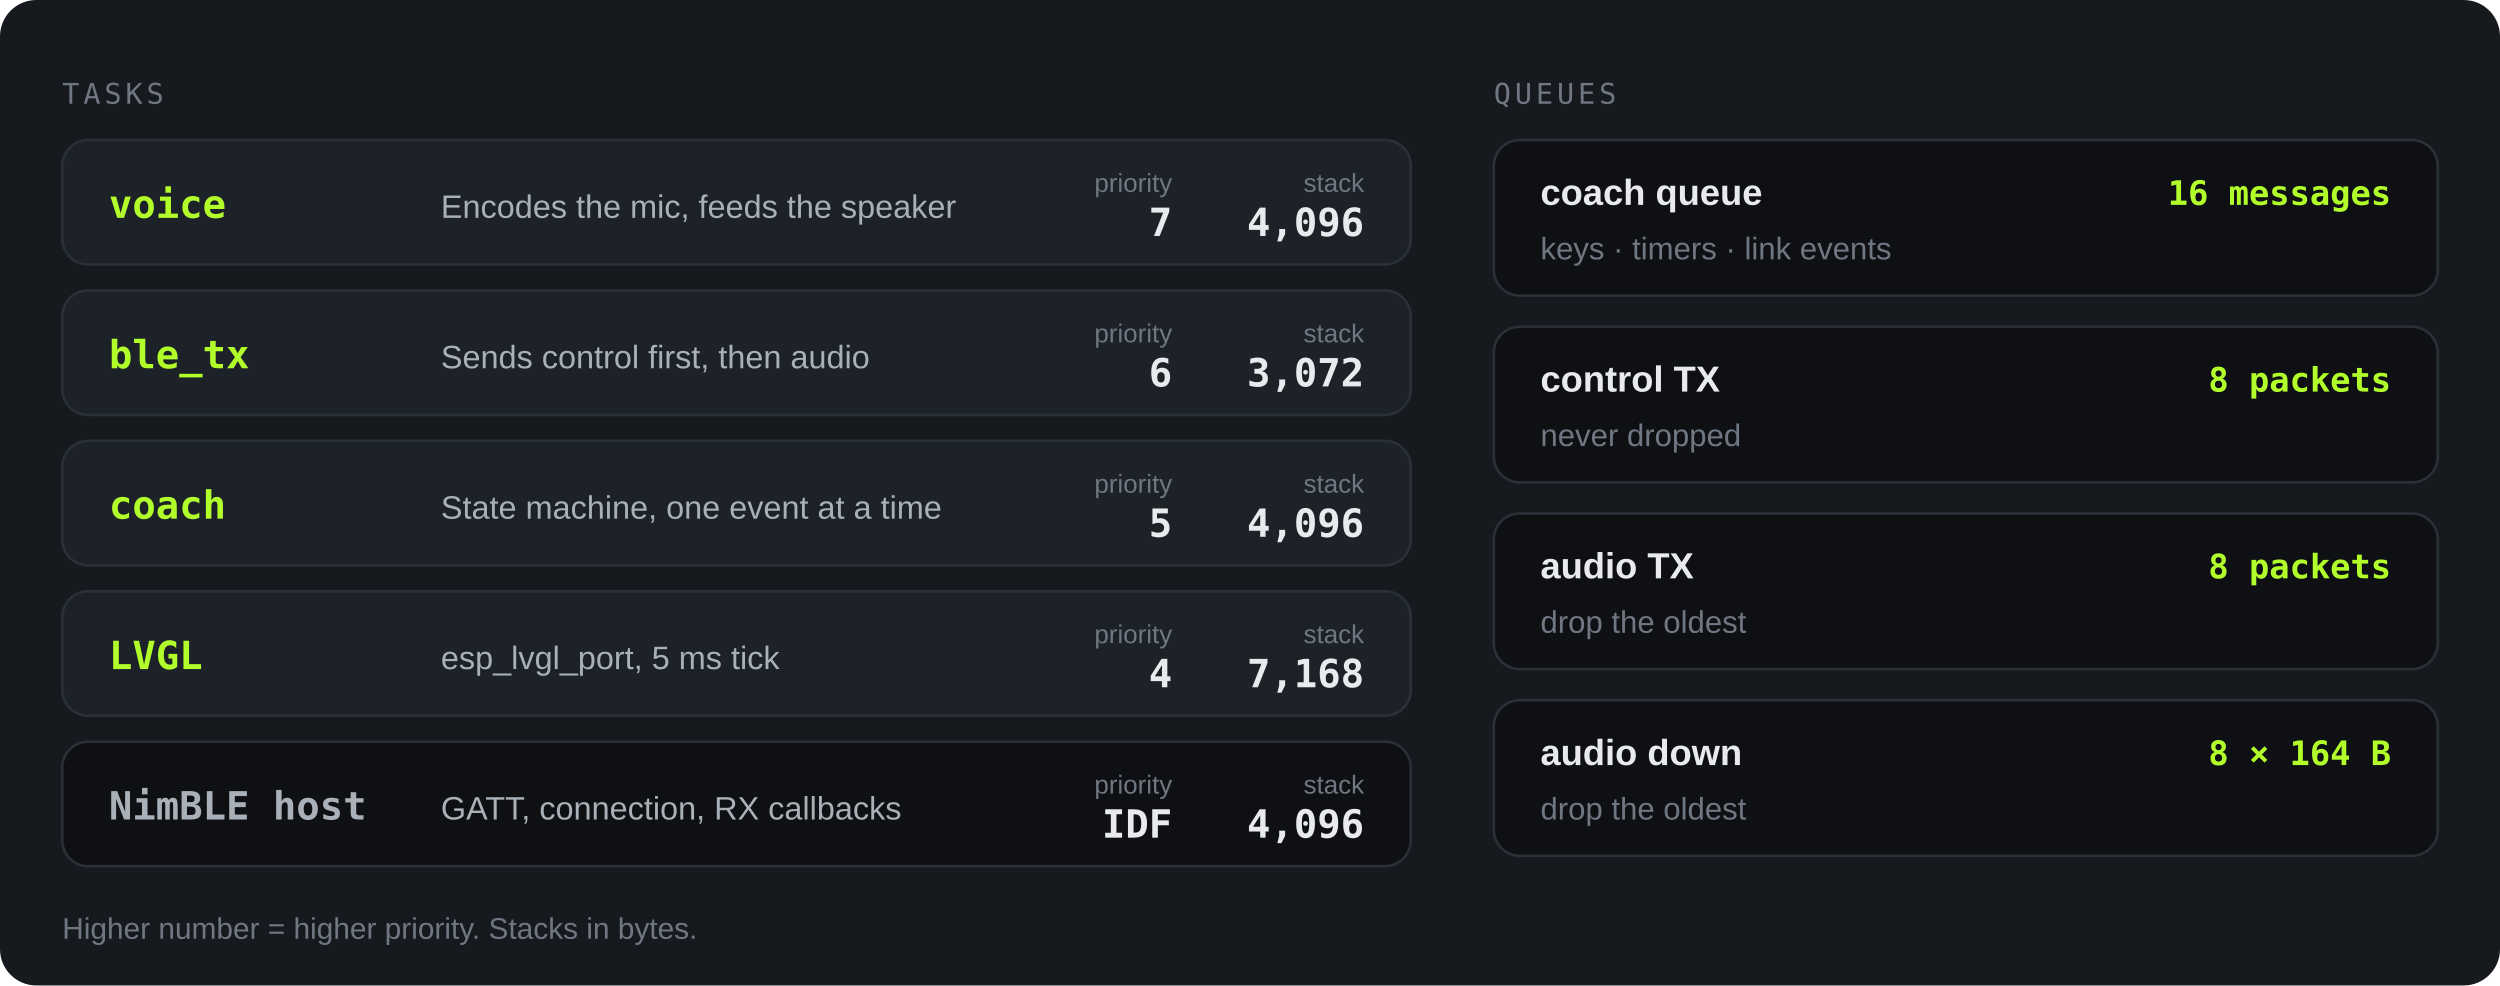
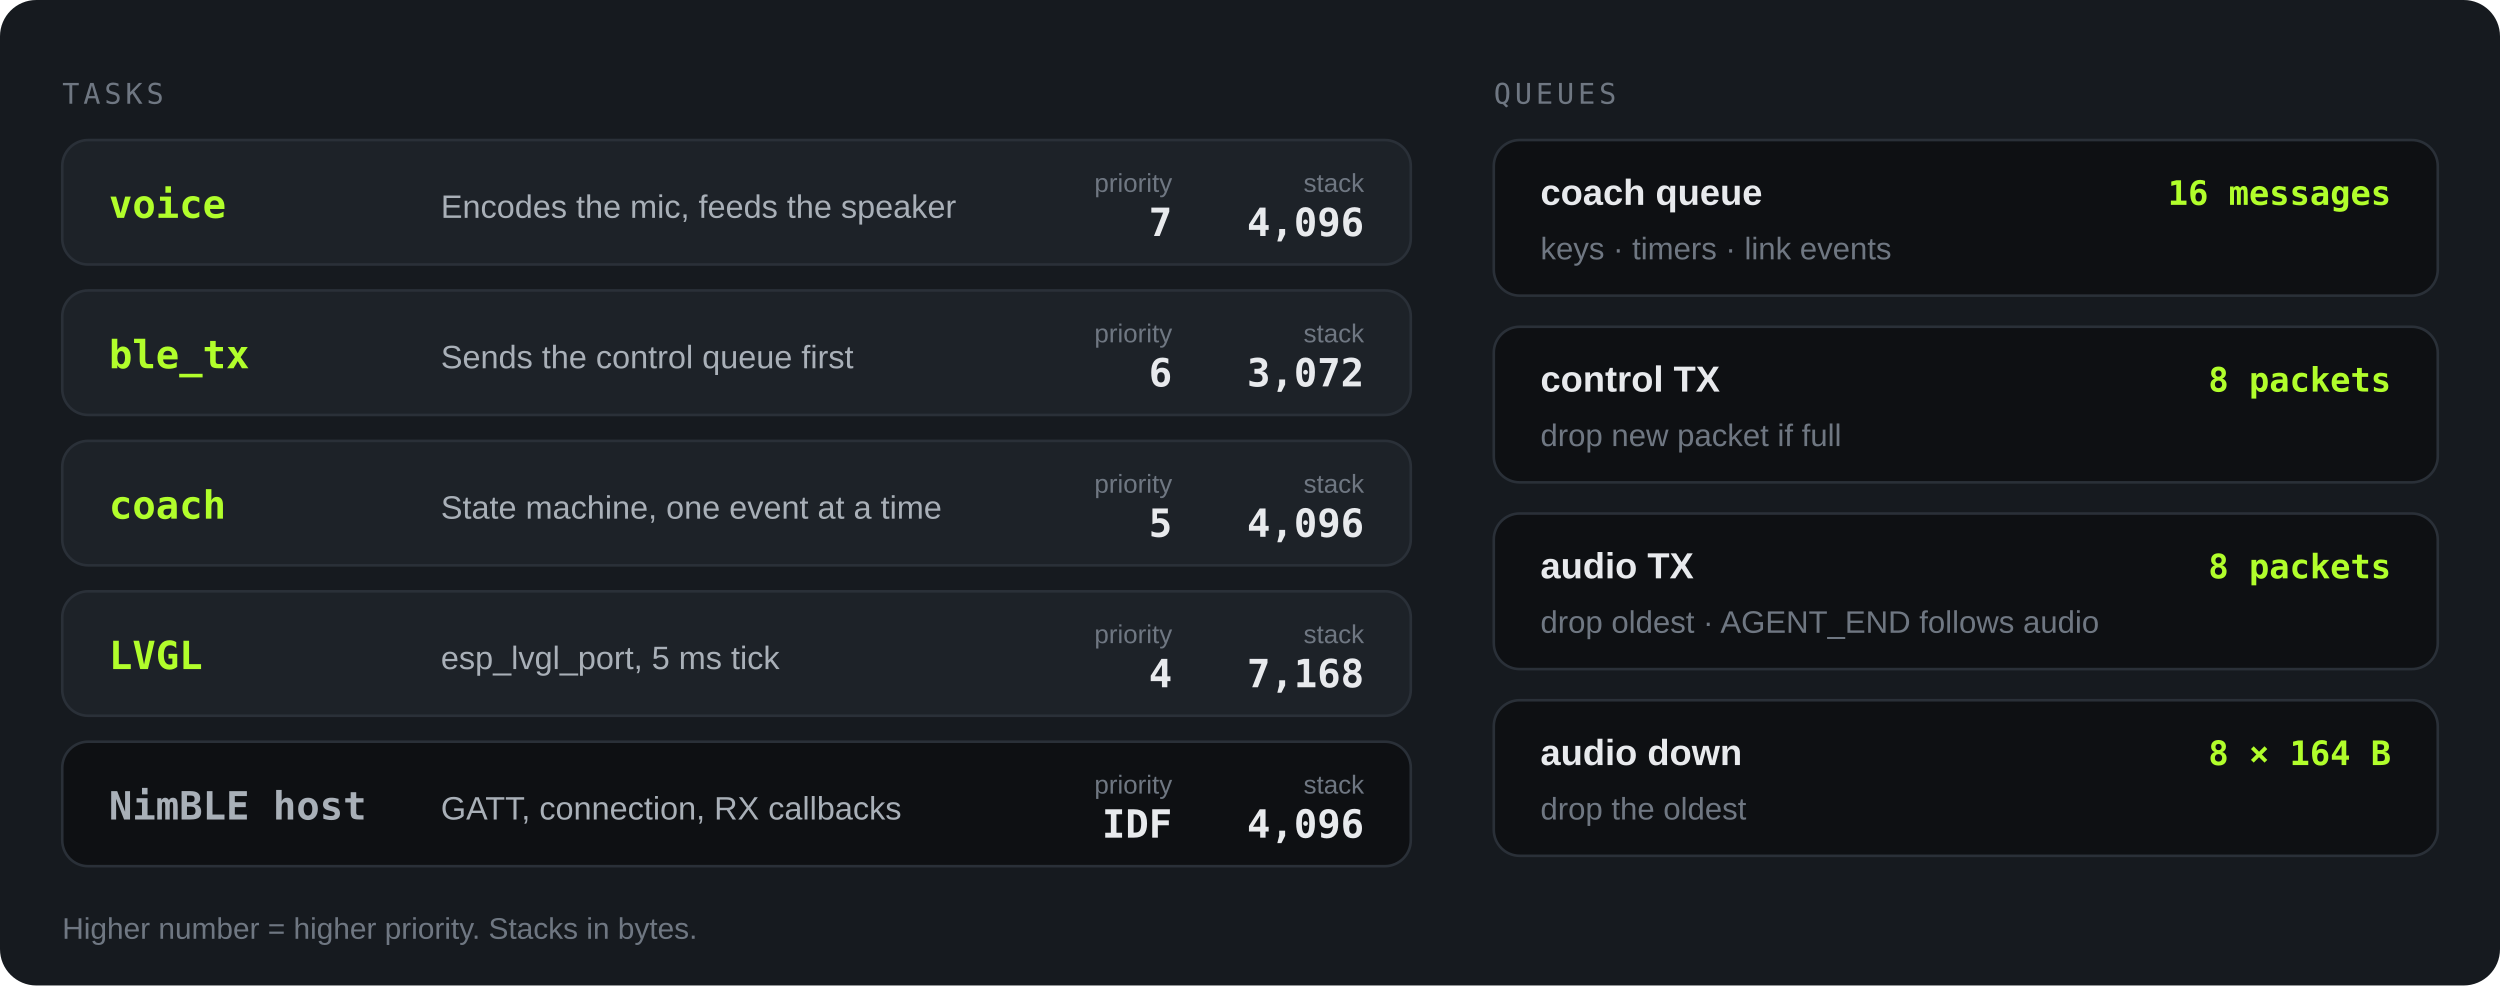
<svg xmlns="http://www.w3.org/2000/svg" viewBox="0 0 964 380" width="964" height="380" role="img" aria-label="Tasks, priorities, stacks, and queues" font-family="-apple-system, 'PingFang SC', 'Noto Sans SC', 'Helvetica Neue', Arial, sans-serif">
  <defs>
    <marker id="ah" viewBox="0 0 10 10" refX="9" refY="5" markerWidth="7" markerHeight="7" orient="auto-start-reverse">
      <path d="M0,0 L10,5 L0,10 z" fill="#b1fe2b" />
    </marker>
    <marker id="ag" viewBox="0 0 10 10" refX="9" refY="5" markerWidth="7" markerHeight="7" orient="auto-start-reverse">
      <path d="M0,0 L10,5 L0,10 z" fill="#a9b0b8" />
    </marker>
  </defs>
  <rect width="964" height="380" rx="14" fill="#161a1f" />
  <text x="24" y="40" font-size="11" fill="#6f7782" font-weight="400" text-anchor="start" font-family="'SF Mono', Menlo, Consolas, monospace" letter-spacing="1.5">TASKS</text>
  <rect x="24" y="54" width="520" height="48" rx="10" fill="#1d2228" stroke="#2a3038" />
  <text x="42" y="84" font-size="15" fill="#b1fe2b" font-weight="700" text-anchor="start" font-family="'SF Mono', Menlo, Consolas, monospace">voice</text>
  <text x="170" y="84" font-size="12.5" fill="#a9b0b8" font-weight="400" text-anchor="start">Encodes the mic, feeds the speaker</text>
  <text x="452" y="74" font-size="10" fill="#6f7782" font-weight="400" text-anchor="end">priority</text>
  <text x="452" y="91" font-size="15" fill="#e8eaed" font-weight="700" text-anchor="end" font-family="'SF Mono', Menlo, Consolas, monospace">7</text>
  <text x="526" y="74" font-size="10" fill="#6f7782" font-weight="400" text-anchor="end">stack</text>
  <text x="526" y="91" font-size="15" fill="#e8eaed" font-weight="700" text-anchor="end" font-family="'SF Mono', Menlo, Consolas, monospace">4,096</text>
  <rect x="24" y="112" width="520" height="48" rx="10" fill="#1d2228" stroke="#2a3038" />
  <text x="42" y="142" font-size="15" fill="#b1fe2b" font-weight="700" text-anchor="start" font-family="'SF Mono', Menlo, Consolas, monospace">ble_tx</text>
-   <text x="170" y="142" font-size="12.5" fill="#a9b0b8" font-weight="400" text-anchor="start">Sends control first, then audio</text>
+   <text x="170" y="142" font-size="12.5" fill="#a9b0b8" font-weight="400" text-anchor="start">Sends the control queue first</text>
  <text x="452" y="132" font-size="10" fill="#6f7782" font-weight="400" text-anchor="end">priority</text>
  <text x="452" y="149" font-size="15" fill="#e8eaed" font-weight="700" text-anchor="end" font-family="'SF Mono', Menlo, Consolas, monospace">6</text>
  <text x="526" y="132" font-size="10" fill="#6f7782" font-weight="400" text-anchor="end">stack</text>
  <text x="526" y="149" font-size="15" fill="#e8eaed" font-weight="700" text-anchor="end" font-family="'SF Mono', Menlo, Consolas, monospace">3,072</text>
  <rect x="24" y="170" width="520" height="48" rx="10" fill="#1d2228" stroke="#2a3038" />
  <text x="42" y="200" font-size="15" fill="#b1fe2b" font-weight="700" text-anchor="start" font-family="'SF Mono', Menlo, Consolas, monospace">coach</text>
  <text x="170" y="200" font-size="12.5" fill="#a9b0b8" font-weight="400" text-anchor="start">State machine, one event at a time</text>
  <text x="452" y="190" font-size="10" fill="#6f7782" font-weight="400" text-anchor="end">priority</text>
  <text x="452" y="207" font-size="15" fill="#e8eaed" font-weight="700" text-anchor="end" font-family="'SF Mono', Menlo, Consolas, monospace">5</text>
  <text x="526" y="190" font-size="10" fill="#6f7782" font-weight="400" text-anchor="end">stack</text>
  <text x="526" y="207" font-size="15" fill="#e8eaed" font-weight="700" text-anchor="end" font-family="'SF Mono', Menlo, Consolas, monospace">4,096</text>
  <rect x="24" y="228" width="520" height="48" rx="10" fill="#1d2228" stroke="#2a3038" />
  <text x="42" y="258" font-size="15" fill="#b1fe2b" font-weight="700" text-anchor="start" font-family="'SF Mono', Menlo, Consolas, monospace">LVGL</text>
  <text x="170" y="258" font-size="12.5" fill="#a9b0b8" font-weight="400" text-anchor="start">esp_lvgl_port, 5 ms tick</text>
  <text x="452" y="248" font-size="10" fill="#6f7782" font-weight="400" text-anchor="end">priority</text>
  <text x="452" y="265" font-size="15" fill="#e8eaed" font-weight="700" text-anchor="end" font-family="'SF Mono', Menlo, Consolas, monospace">4</text>
  <text x="526" y="248" font-size="10" fill="#6f7782" font-weight="400" text-anchor="end">stack</text>
  <text x="526" y="265" font-size="15" fill="#e8eaed" font-weight="700" text-anchor="end" font-family="'SF Mono', Menlo, Consolas, monospace">7,168</text>
  <rect x="24" y="286" width="520" height="48" rx="10" fill="#0e1013" stroke="#2a3038" />
  <text x="42" y="316" font-size="15" fill="#a9b0b8" font-weight="700" text-anchor="start" font-family="'SF Mono', Menlo, Consolas, monospace">NimBLE host</text>
  <text x="170" y="316" font-size="12.5" fill="#a9b0b8" font-weight="400" text-anchor="start">GATT, connection, RX callbacks</text>
  <text x="452" y="306" font-size="10" fill="#6f7782" font-weight="400" text-anchor="end">priority</text>
  <text x="452" y="323" font-size="15" fill="#e8eaed" font-weight="700" text-anchor="end" font-family="'SF Mono', Menlo, Consolas, monospace">IDF</text>
  <text x="526" y="306" font-size="10" fill="#6f7782" font-weight="400" text-anchor="end">stack</text>
  <text x="526" y="323" font-size="15" fill="#e8eaed" font-weight="700" text-anchor="end" font-family="'SF Mono', Menlo, Consolas, monospace">4,096</text>
  <text x="576" y="40" font-size="11" fill="#6f7782" font-weight="400" text-anchor="start" font-family="'SF Mono', Menlo, Consolas, monospace" letter-spacing="1.5">QUEUES</text>
  <rect x="576" y="54" width="364" height="60" rx="10" fill="#0e1013" stroke="#2a3038" />
  <text x="594" y="79" font-size="14" fill="#e8eaed" font-weight="700" text-anchor="start">coach queue</text>
  <text x="922" y="79" font-size="13" fill="#b1fe2b" font-weight="700" text-anchor="end" font-family="'SF Mono', Menlo, Consolas, monospace">16 messages</text>
  <text x="594" y="100" font-size="12" fill="#6f7782" font-weight="400" text-anchor="start">keys · timers · link events</text>
  <rect x="576" y="126" width="364" height="60" rx="10" fill="#0e1013" stroke="#2a3038" />
  <text x="594" y="151" font-size="14" fill="#e8eaed" font-weight="700" text-anchor="start">control TX</text>
  <text x="922" y="151" font-size="13" fill="#b1fe2b" font-weight="700" text-anchor="end" font-family="'SF Mono', Menlo, Consolas, monospace">8 packets</text>
-   <text x="594" y="172" font-size="12" fill="#6f7782" font-weight="400" text-anchor="start">never dropped</text>
+   <text x="594" y="172" font-size="12" fill="#6f7782" font-weight="400" text-anchor="start">drop new packet if full</text>
  <rect x="576" y="198" width="364" height="60" rx="10" fill="#0e1013" stroke="#2a3038" />
  <text x="594" y="223" font-size="14" fill="#e8eaed" font-weight="700" text-anchor="start">audio TX</text>
  <text x="922" y="223" font-size="13" fill="#b1fe2b" font-weight="700" text-anchor="end" font-family="'SF Mono', Menlo, Consolas, monospace">8 packets</text>
-   <text x="594" y="244" font-size="12" fill="#6f7782" font-weight="400" text-anchor="start">drop the oldest</text>
+   <text x="594" y="244" font-size="12" fill="#6f7782" font-weight="400" text-anchor="start">drop oldest · AGENT_END follows audio</text>
  <rect x="576" y="270" width="364" height="60" rx="10" fill="#0e1013" stroke="#2a3038" />
  <text x="594" y="295" font-size="14" fill="#e8eaed" font-weight="700" text-anchor="start">audio down</text>
  <text x="922" y="295" font-size="13" fill="#b1fe2b" font-weight="700" text-anchor="end" font-family="'SF Mono', Menlo, Consolas, monospace">8 × 164 B</text>
  <text x="594" y="316" font-size="12" fill="#6f7782" font-weight="400" text-anchor="start">drop the oldest</text>
  <text x="24" y="362" font-size="11.5" fill="#6f7782" font-weight="400" text-anchor="start">Higher number = higher priority. Stacks in bytes.</text>
</svg>
